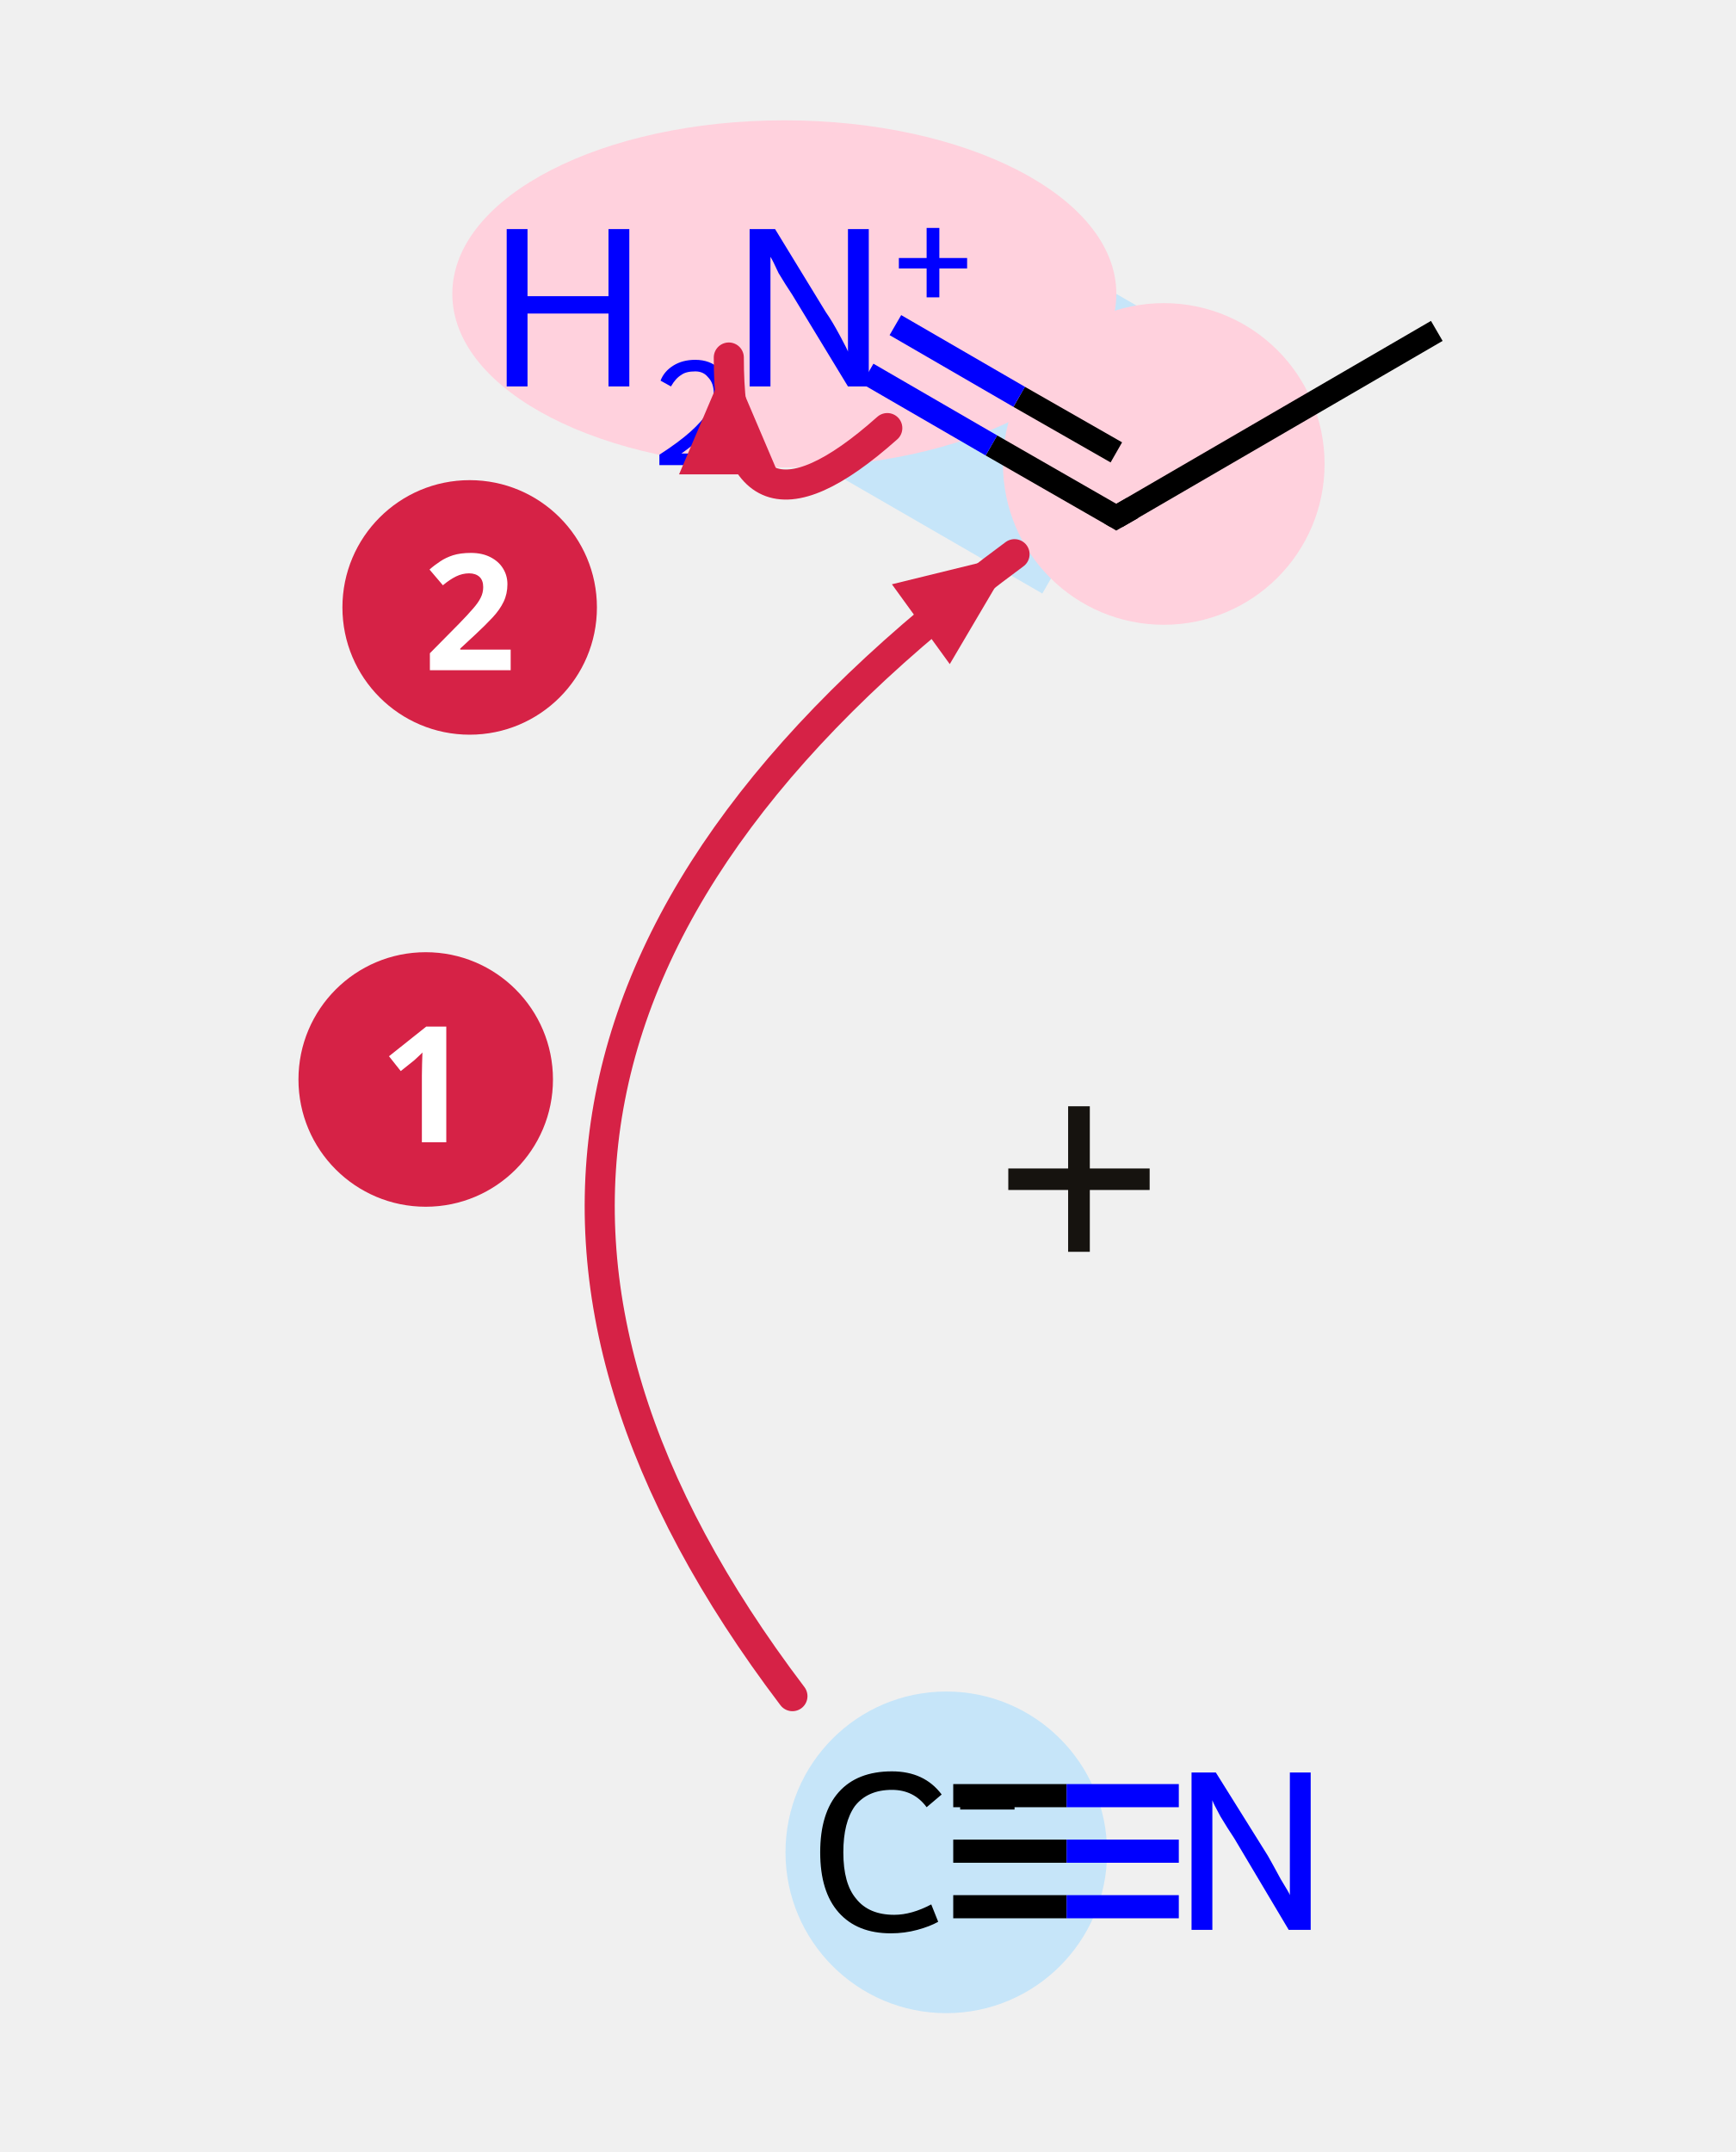
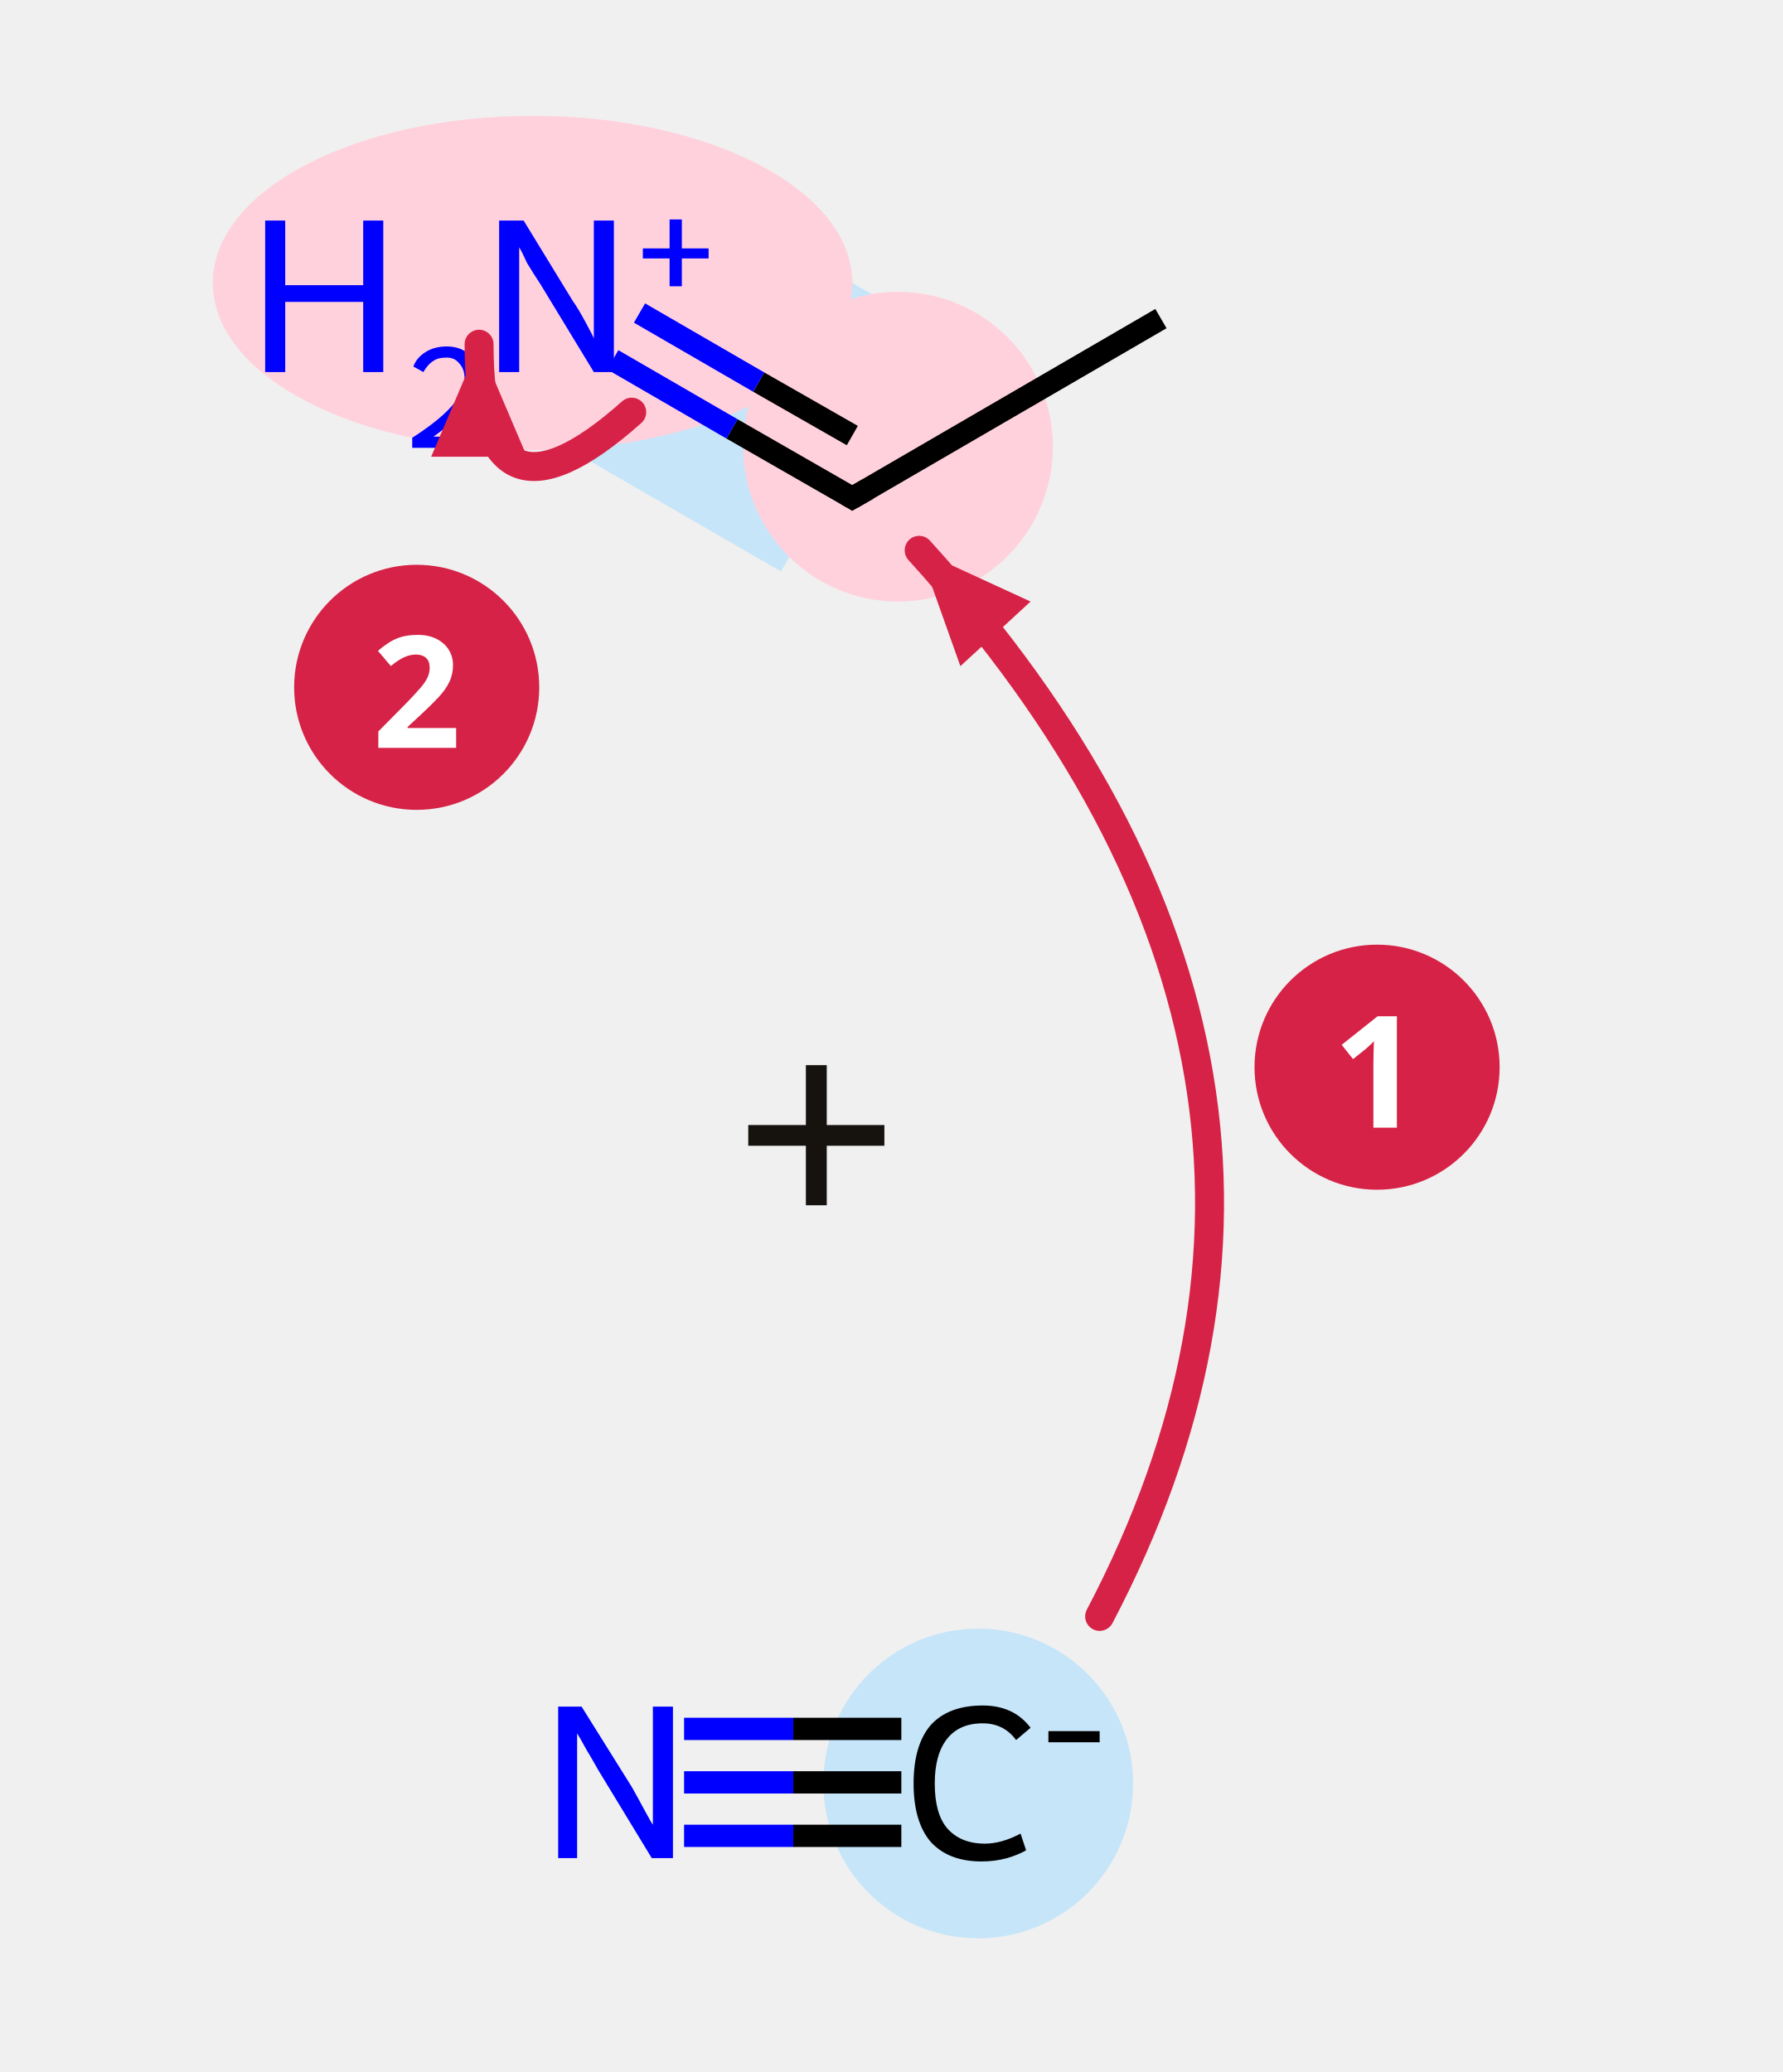
- <svg xmlns="http://www.w3.org/2000/svg" version="1.1" width="150px" height="186px" viewBox="-33 4 150 186">
+ <svg xmlns="http://www.w3.org/2000/svg" version="1.1" width="160px" height="186px" viewBox="-13 4 160 186">
  <g transform="translate(-69.0, -73.8)">
    <path class="bond-1 atom-1 atom-2" d="M 111.2,90.9 L 138.9,106.9 L 126.1,129.1 L 98.4,113.1 Z" style="fill:#C6E5F9;fill-rule:evenodd;fill-opacity:1;stroke:#C6E5F9;stroke-width:0.0px;stroke-linecap:butt;stroke-linejoin:miter;stroke-miterlimit:10;stroke-opacity:1;" />
    <ellipse cx="136.6" cy="117.9" rx="13.4" ry="13.4" class="atom-1" style="fill:#FFD1DD;fill-rule:evenodd;stroke:#FFD1DD;stroke-width:1.0px;stroke-linecap:butt;stroke-linejoin:miter;stroke-opacity:1" />
    <ellipse cx="103.8" cy="103.2" rx="28.2" ry="14.5" class="atom-2" style="fill:#FFD1DD;fill-rule:evenodd;stroke:#FFD1DD;stroke-width:1.0px;stroke-linecap:butt;stroke-linejoin:miter;stroke-opacity:1" />
    <path class="bond-0 atom-0 atom-1" d="M 160.2,106.4 L 132.5,122.5" style="fill:none;fill-rule:evenodd;stroke:#000000;stroke-width:2.0px;stroke-linecap:butt;stroke-linejoin:miter;stroke-opacity:1" />
    <path class="bond-1 atom-1 atom-2" d="M 132.5,122.5 L 121.7,116.3" style="fill:none;fill-rule:evenodd;stroke:#000000;stroke-width:2.0px;stroke-linecap:butt;stroke-linejoin:miter;stroke-opacity:1" />
    <path class="bond-1 atom-1 atom-2" d="M 121.7,116.3 L 111.0,110.1" style="fill:none;fill-rule:evenodd;stroke:#0000FF;stroke-width:2.0px;stroke-linecap:butt;stroke-linejoin:miter;stroke-opacity:1" />
    <path class="bond-1 atom-1 atom-2" d="M 132.5,116.9 L 124.1,112.1" style="fill:none;fill-rule:evenodd;stroke:#000000;stroke-width:2.0px;stroke-linecap:butt;stroke-linejoin:miter;stroke-opacity:1" />
    <path class="bond-1 atom-1 atom-2" d="M 124.1,112.1 L 113.4,105.9" style="fill:none;fill-rule:evenodd;stroke:#0000FF;stroke-width:2.0px;stroke-linecap:butt;stroke-linejoin:miter;stroke-opacity:1" />
    <path d="M 133.9,121.7 L 132.5,122.5 L 132.0,122.2" style="fill:none;stroke:#000000;stroke-width:2.0px;stroke-linecap:butt;stroke-linejoin:miter;stroke-miterlimit:10;stroke-opacity:1;" />
    <path class="atom-2" d="M 79.8 97.6 L 81.6 97.6 L 81.6 103.4 L 88.6 103.4 L 88.6 97.6 L 90.4 97.6 L 90.4 111.2 L 88.6 111.2 L 88.6 104.9 L 81.6 104.9 L 81.6 111.2 L 79.8 111.2 L 79.8 97.6 " fill="#0000FF" />
    <path class="atom-2" d="M 93.1 110.7 Q 93.4 109.9, 94.2 109.4 Q 95.0 108.9, 96.1 108.9 Q 97.4 108.9, 98.2 109.7 Q 98.9 110.4, 98.9 111.7 Q 98.9 113.0, 97.9 114.3 Q 97.0 115.5, 94.9 117.0 L 99.1 117.0 L 99.1 118.0 L 93.0 118.0 L 93.0 117.1 Q 94.7 116.0, 95.7 115.1 Q 96.7 114.2, 97.2 113.4 Q 97.7 112.6, 97.7 111.8 Q 97.7 110.9, 97.2 110.4 Q 96.8 109.9, 96.1 109.9 Q 95.3 109.9, 94.9 110.2 Q 94.4 110.5, 94.0 111.2 L 93.1 110.7 " fill="#0000FF" />
    <path class="atom-2" d="M 103.0 97.6 L 107.4 104.8 Q 107.9 105.5, 108.6 106.8 Q 109.3 108.1, 109.3 108.2 L 109.3 97.6 L 111.1 97.6 L 111.1 111.2 L 109.3 111.2 L 104.5 103.3 Q 103.9 102.4, 103.3 101.4 Q 102.8 100.3, 102.6 100.0 L 102.6 111.2 L 100.8 111.2 L 100.8 97.6 L 103.0 97.6 " fill="#0000FF" />
    <path class="atom-2" d="M 113.7 100.1 L 116.1 100.1 L 116.1 97.5 L 117.2 97.5 L 117.2 100.1 L 119.6 100.1 L 119.6 101.0 L 117.2 101.0 L 117.2 103.5 L 116.1 103.5 L 116.1 101.0 L 113.7 101.0 L 113.7 100.1 " fill="#0000FF" />
  </g>
-   <g transform="translate(-60.9, 54.1)">
-     <ellipse cx="109.7" cy="110.0" rx="13.4" ry="13.4" class="atom-0" style="fill:#C6E5F9;fill-rule:evenodd;stroke:#C6E5F9;stroke-width:1.0px;stroke-linecap:butt;stroke-linejoin:miter;stroke-opacity:1" />
-     <path class="bond-0 atom-0 atom-1" d="M 110.3,109.9 L 120.1,109.9" style="fill:none;fill-rule:evenodd;stroke:#000000;stroke-width:2.0px;stroke-linecap:butt;stroke-linejoin:miter;stroke-opacity:1" />
-     <path class="bond-0 atom-0 atom-1" d="M 120.1,109.9 L 129.8,109.9" style="fill:none;fill-rule:evenodd;stroke:#0000FF;stroke-width:2.0px;stroke-linecap:butt;stroke-linejoin:miter;stroke-opacity:1" />
-     <path class="bond-0 atom-0 atom-1" d="M 110.3,105.1 L 120.1,105.1" style="fill:none;fill-rule:evenodd;stroke:#000000;stroke-width:2.0px;stroke-linecap:butt;stroke-linejoin:miter;stroke-opacity:1" />
-     <path class="bond-0 atom-0 atom-1" d="M 120.1,105.1 L 129.8,105.1" style="fill:none;fill-rule:evenodd;stroke:#0000FF;stroke-width:2.0px;stroke-linecap:butt;stroke-linejoin:miter;stroke-opacity:1" />
-     <path class="bond-0 atom-0 atom-1" d="M 110.3,114.7 L 120.1,114.7" style="fill:none;fill-rule:evenodd;stroke:#000000;stroke-width:2.0px;stroke-linecap:butt;stroke-linejoin:miter;stroke-opacity:1" />
-     <path class="bond-0 atom-0 atom-1" d="M 120.1,114.7 L 129.8,114.7" style="fill:none;fill-rule:evenodd;stroke:#0000FF;stroke-width:2.0px;stroke-linecap:butt;stroke-linejoin:miter;stroke-opacity:1" />
-     <path class="atom-0" d="M 98.8 110.0 Q 98.8 106.6, 100.4 104.8 Q 102.0 103.0, 105.0 103.0 Q 107.8 103.0, 109.3 105.0 L 108.0 106.1 Q 106.9 104.6, 105.0 104.6 Q 102.9 104.6, 101.8 106.0 Q 100.8 107.4, 100.8 110.0 Q 100.8 112.7, 101.9 114.0 Q 103.0 115.4, 105.2 115.4 Q 106.7 115.4, 108.4 114.5 L 109.0 116.0 Q 108.3 116.4, 107.2 116.7 Q 106.1 117.0, 104.9 117.0 Q 102.0 117.0, 100.4 115.2 Q 98.8 113.4, 98.8 110.0 " fill="#000000" />
-     <path class="atom-0" d="M 110.9 105.3 L 115.6 105.3 L 115.6 106.3 L 110.9 106.3 L 110.9 105.3 " fill="#000000" />
-     <path class="atom-1" d="M 133.0 103.1 L 137.5 110.3 Q 137.9 111.0, 138.6 112.3 Q 139.4 113.6, 139.4 113.7 L 139.4 103.1 L 141.2 103.1 L 141.2 116.7 L 139.3 116.7 L 134.6 108.8 Q 134.0 107.9, 133.4 106.9 Q 132.8 105.8, 132.7 105.5 L 132.7 116.7 L 130.9 116.7 L 130.9 103.1 L 133.0 103.1 " fill="#0000FF" />
+   <g transform="translate(-58.6, 54.1)">
+     <ellipse cx="133.4" cy="110.0" rx="13.4" ry="13.4" class="atom-1" style="fill:#C6E5F9;fill-rule:evenodd;stroke:#C6E5F9;stroke-width:1.0px;stroke-linecap:butt;stroke-linejoin:miter;stroke-opacity:1" />
+     <path class="bond-0 atom-0 atom-1" d="M 107.0,109.9 L 116.8,109.9" style="fill:none;fill-rule:evenodd;stroke:#0000FF;stroke-width:2.0px;stroke-linecap:butt;stroke-linejoin:miter;stroke-opacity:1" />
+     <path class="bond-0 atom-0 atom-1" d="M 116.8,109.9 L 126.5,109.9" style="fill:none;fill-rule:evenodd;stroke:#000000;stroke-width:2.0px;stroke-linecap:butt;stroke-linejoin:miter;stroke-opacity:1" />
+     <path class="bond-0 atom-0 atom-1" d="M 107.0,105.1 L 116.8,105.1" style="fill:none;fill-rule:evenodd;stroke:#0000FF;stroke-width:2.0px;stroke-linecap:butt;stroke-linejoin:miter;stroke-opacity:1" />
+     <path class="bond-0 atom-0 atom-1" d="M 116.8,105.1 L 126.5,105.1" style="fill:none;fill-rule:evenodd;stroke:#000000;stroke-width:2.0px;stroke-linecap:butt;stroke-linejoin:miter;stroke-opacity:1" />
+     <path class="bond-0 atom-0 atom-1" d="M 107.0,114.7 L 116.8,114.7" style="fill:none;fill-rule:evenodd;stroke:#0000FF;stroke-width:2.0px;stroke-linecap:butt;stroke-linejoin:miter;stroke-opacity:1" />
+     <path class="bond-0 atom-0 atom-1" d="M 116.8,114.7 L 126.5,114.7" style="fill:none;fill-rule:evenodd;stroke:#000000;stroke-width:2.0px;stroke-linecap:butt;stroke-linejoin:miter;stroke-opacity:1" />
+     <path class="atom-0" d="M 97.8 103.1 L 102.3 110.3 Q 102.7 111.0, 103.4 112.3 Q 104.1 113.6, 104.2 113.7 L 104.2 103.1 L 106.0 103.1 L 106.0 116.7 L 104.1 116.7 L 99.3 108.8 Q 98.8 107.9, 98.2 106.9 Q 97.6 105.8, 97.4 105.5 L 97.4 116.7 L 95.7 116.7 L 95.7 103.1 L 97.8 103.1 " fill="#0000FF" />
+     <path class="atom-1" d="M 127.6 110.0 Q 127.6 106.6, 129.1 104.8 Q 130.7 103.0, 133.8 103.0 Q 136.6 103.0, 138.1 105.0 L 136.8 106.1 Q 135.7 104.6, 133.8 104.6 Q 131.7 104.6, 130.6 106.0 Q 129.5 107.4, 129.5 110.0 Q 129.5 112.7, 130.6 114.0 Q 131.8 115.4, 134.0 115.4 Q 135.5 115.4, 137.2 114.5 L 137.7 116.0 Q 137.0 116.4, 136.0 116.7 Q 134.9 117.0, 133.7 117.0 Q 130.7 117.0, 129.1 115.2 Q 127.6 113.4, 127.6 110.0 " fill="#000000" />
+     <path class="atom-1" d="M 139.7 105.3 L 144.3 105.3 L 144.3 106.3 L 139.7 106.3 L 139.7 105.3 " fill="#000000" />
  </g>
  <text x="60.3" y="105.0" text-anchor="middle" dominant-baseline="central" font-family="Karla, sans-serif" font-size="26" fill="#16130F">+</text>
-   <path d="M 35.5,150.6 Q -5.6,96.4 54.7,51.9" fill="none" stroke="#D62246" stroke-width="2.6" stroke-linecap="round" />
-   <polygon points="54.7,51.9 49.1,61.4 44.1,54.5" fill="#D62246" />
-   <circle cx="3.8" cy="97.3" r="11" fill="#D62246" />
-   <text x="3.8" y="97.3" text-anchor="middle" dominant-baseline="central" font-family="Karla, sans-serif" font-size="14" font-weight="700" fill="#FFFFFF">1</text>
+   <path d="M 85.7,149.1 Q 111.6,99.8 69.5,53.4" fill="none" stroke="#D62246" stroke-width="2.6" stroke-linecap="round" />
+   <polygon points="69.5,53.4 79.5,58.0 73.2,63.8" fill="#D62246" />
+   <circle cx="110.6" cy="99.8" r="11" fill="#D62246" />
+   <text x="110.6" y="99.8" text-anchor="middle" dominant-baseline="central" font-family="Karla, sans-serif" font-size="14" font-weight="700" fill="#FFFFFF">1</text>
  <path d="M 43.7,41.0 Q 30.0,53.2 30.0,34.9" fill="none" stroke="#D62246" stroke-width="2.6" stroke-linecap="round" />
  <polygon points="30.0,34.9 34.3,45.0 25.7,45.0" fill="#D62246" />
-   <circle cx="7.6" cy="56.5" r="11" fill="#D62246" />
-   <text x="7.6" y="56.5" text-anchor="middle" dominant-baseline="central" font-family="Karla, sans-serif" font-size="14" font-weight="700" fill="#FFFFFF">2</text>
+   <circle cx="24.4" cy="65.7" r="11" fill="#D62246" />
+   <text x="24.4" y="65.7" text-anchor="middle" dominant-baseline="central" font-family="Karla, sans-serif" font-size="14" font-weight="700" fill="#FFFFFF">2</text>
</svg>
